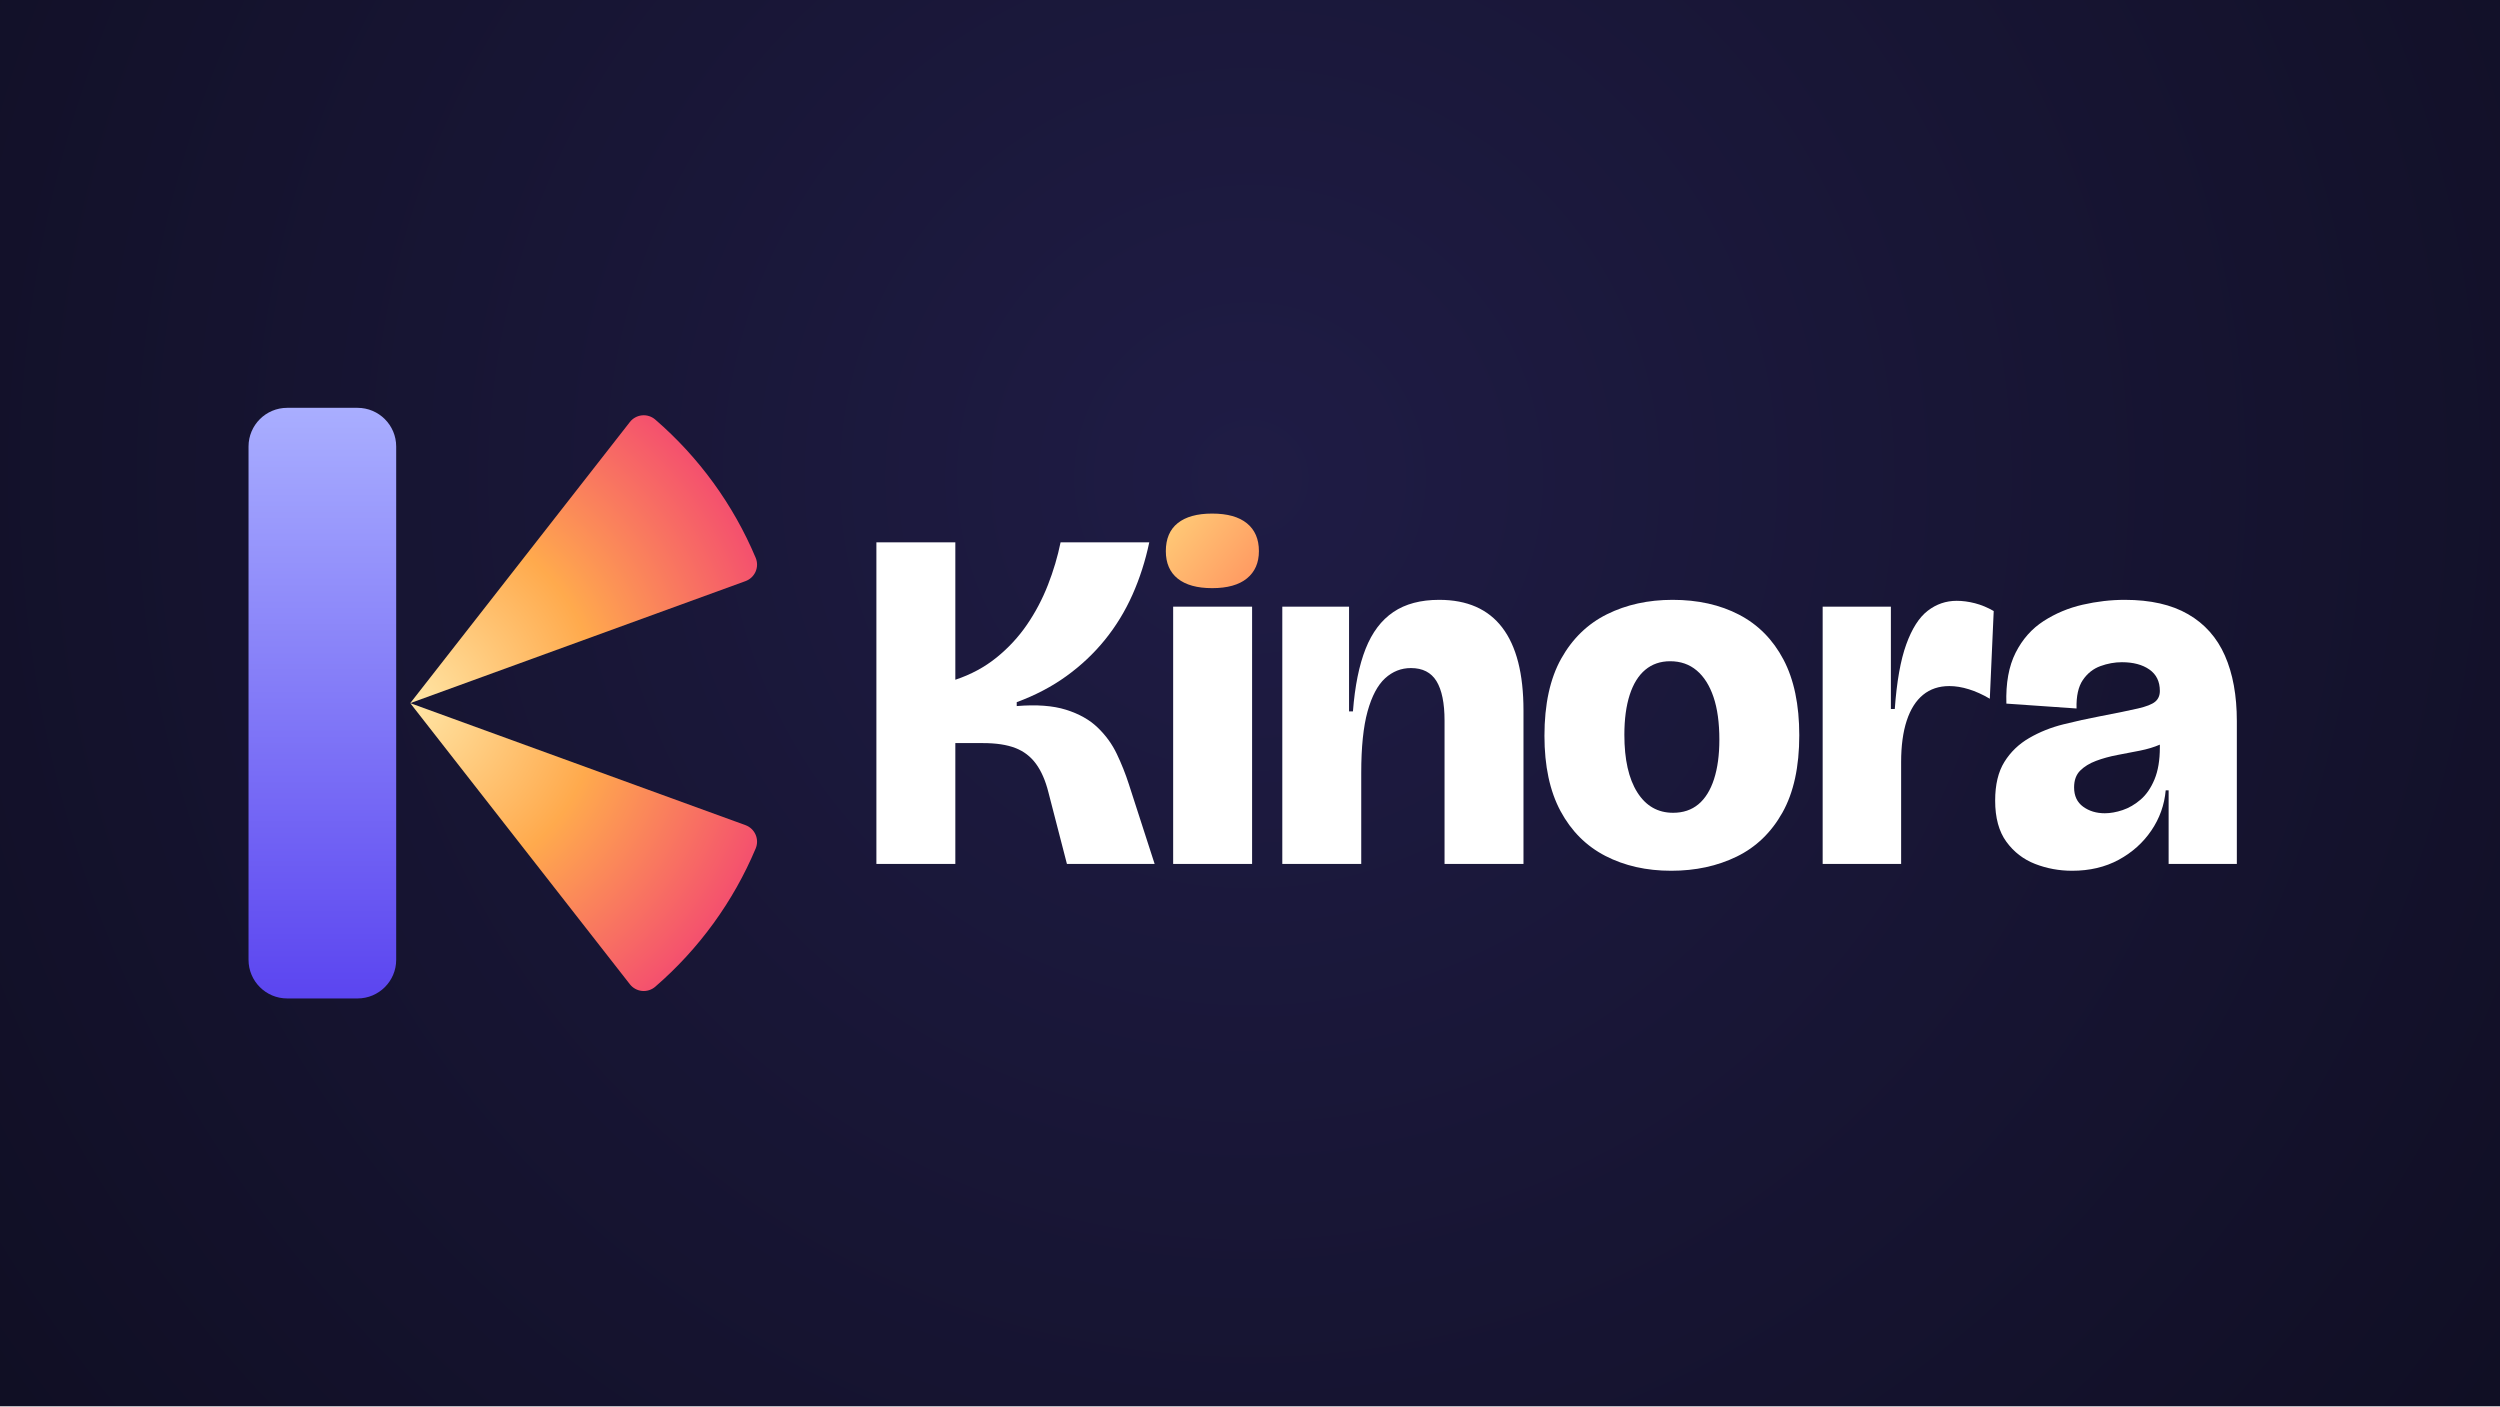
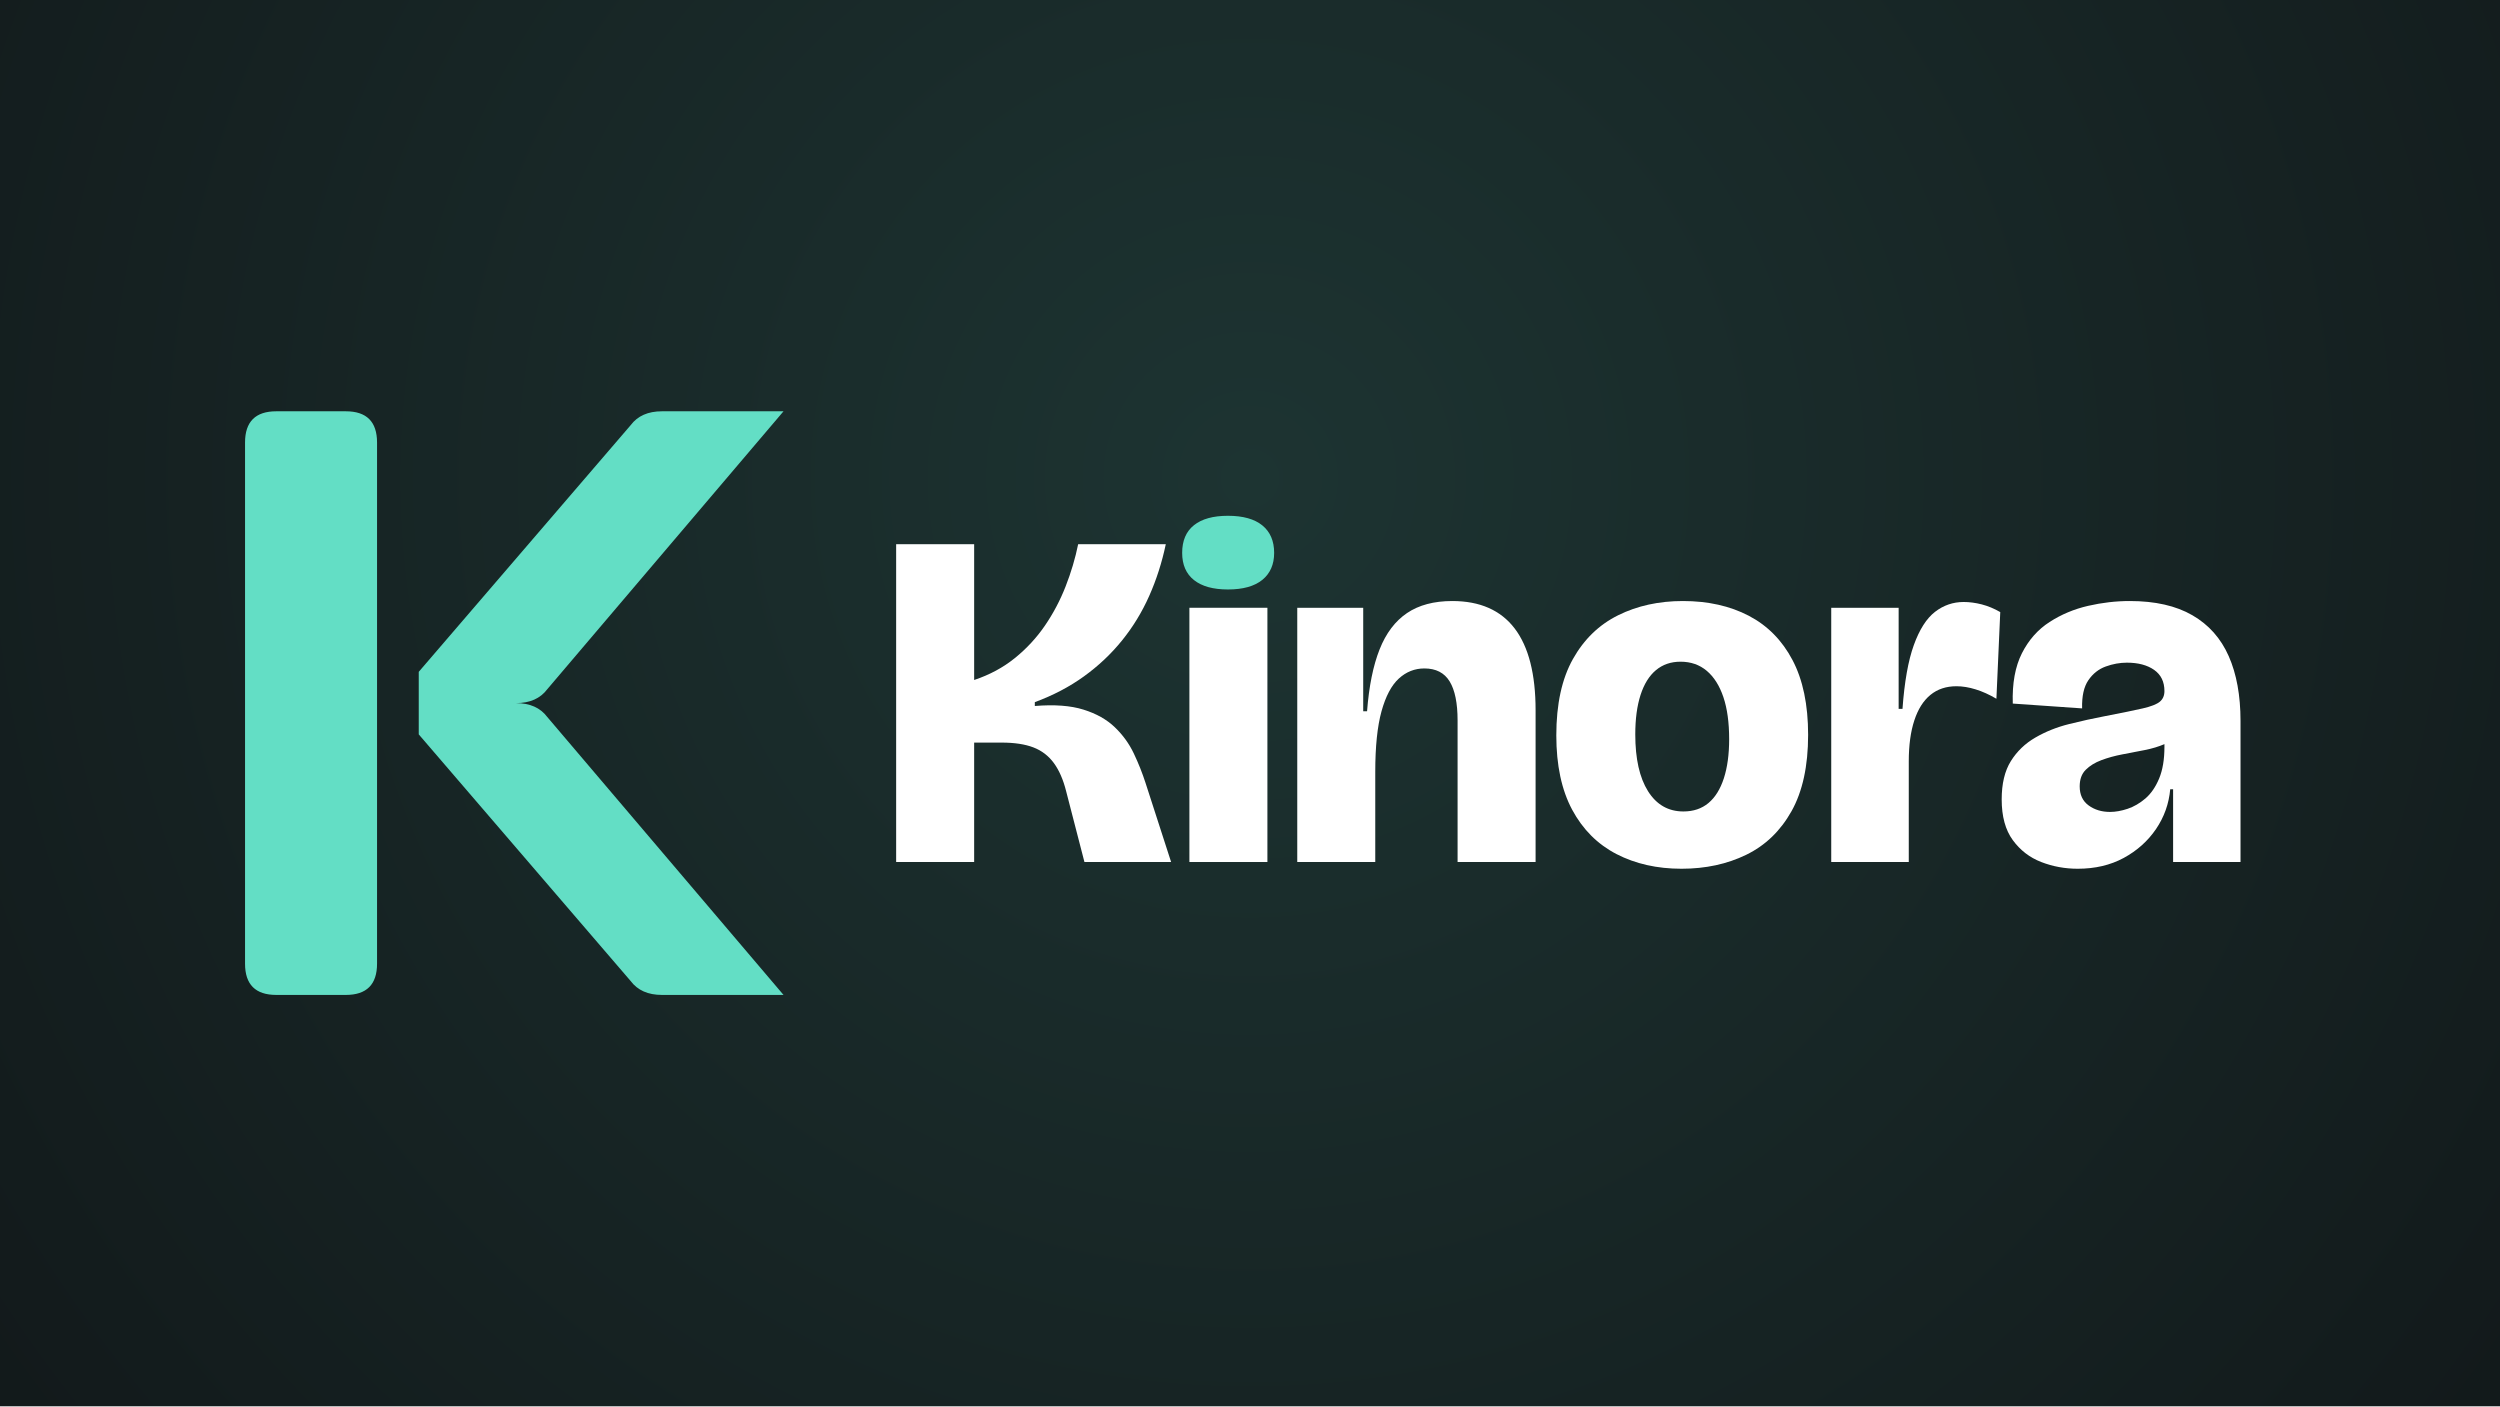
<svg xmlns="http://www.w3.org/2000/svg" width="320" height="180" viewBox="0 0 320 180" role="img" aria-label="Kinora">
  <defs>
    <radialGradient id="tvbg" gradientUnits="userSpaceOnUse" cx="160" cy="61.2" r="240">
-       <stop offset="0" stop-color="#1F1C45" />
-       <stop offset="1" stop-color="#0D0C1D" />
+       <stop offset="0" stop-color="#1D3432" />
+       <stop offset="1" stop-color="#101416" />
    </radialGradient>
  </defs>
  <rect width="320" height="180" fill="url(#tvbg)" />
-   <g transform="translate(22.74 43.13) scale(0.378)">
+   <g transform="translate(22.4 43.68) scale(0.373532)">
    <defs>
-       <linearGradient id="wmdm-stem" gradientUnits="userSpaceOnUse" x1="0" y1="88" x2="0" y2="424">
-         <stop offset="0" stop-color="#A9AEFF" />
-         <stop offset="1" stop-color="#5B45F0" />
-       </linearGradient>
-       <radialGradient id="wmdm-beam" gradientUnits="userSpaceOnUse" cx="200" cy="256" r="213.2">
-         <stop offset="0" stop-color="#FFE6A6" />
-         <stop offset="0.5" stop-color="#FFAA4D" />
-         <stop offset="1" stop-color="#F4506E" />
-       </radialGradient>
-       <linearGradient id="wmd-dot" gradientUnits="userSpaceOnUse" x1="331.16" y1="59.81" x2="369.77" y2="91.33">
-         <stop offset="0" stop-color="#FFD27A" />
-         <stop offset="1" stop-color="#FF8A5B" />
+       <linearGradient id="wmd-dot" gradientUnits="userSpaceOnUse" x1="341.67" y1="59.81" x2="380.28" y2="91.33">
+         <stop offset="0" stop-color="#63DEC5" />
+         <stop offset="1" stop-color="#63DEC5" />
      </linearGradient>
    </defs>
    <g transform="translate(24 24) scale(0.595238) translate(-108 -88)">
-       <path d="M130 88H170A22 22 0 0 1 192 110V402A22 22 0 0 1 170 424H130A22 22 0 0 1 108 402V110A22 22 0 0 1 130 88Z" fill="url(#wmdm-stem)" />
-       <path d="M200 256L390.71 186.59A10 10 0 0 0 396.51 173.31A213.2 213.2 0 0 0 339.36 94.66A10 10 0 0 0 324.95 96.07Z" fill="url(#wmdm-beam)" />
-       <path d="M200 256L390.71 325.41A10 10 0 0 1 396.51 338.69A213.2 213.2 0 0 1 339.36 417.34A10 10 0 0 1 324.95 415.93Z" fill="url(#wmdm-beam)" />
+       <path d="M126 88H166Q184 88 184 106V406Q184 424 166 424H126Q108 424 108 406V106Q108 88 126 88ZM208 238L330 96Q336 88 348 88H418L282 248Q276 256 264 256H208ZM208 274V256H264Q276 256 282 264L418 424H348Q336 424 330 416Z" fill="#63DEC5" />
    </g>
-     <path d="M236.61 178.45L236.61 69.55L263.34 69.55L263.34 116.08Q271.26 113.44 277.28 108.57Q283.31 103.7 287.6 97.43Q291.89 91.16 294.69 83.99Q297.5 76.81 298.98 69.55L329.01 69.55Q327.03 78.95 323.32 87.29Q319.61 95.62 314 102.55Q308.39 109.48 300.96 114.84Q293.54 120.2 284.13 123.67L284.13 124.99Q294.2 124.16 300.8 126.23Q307.4 128.29 311.52 132.25Q315.65 136.21 318.04 141.24Q320.43 146.27 322.08 151.39L330.83 178.45L301.13 178.45L294.86 154.19Q293.37 148.25 290.65 144.54Q287.93 140.83 283.64 139.18Q279.35 137.53 272.75 137.53L263.34 137.53L263.34 178.45Z" fill="#FFFFFF" />
-     <path d="M337.1 178.45L337.1 91.33L363.83 91.33L363.83 178.45Z" fill="#FFFFFF" />
-     <path d="M350.3 85.06Q342.71 85.06 338.66 81.84Q334.62 78.62 334.62 72.52Q334.62 66.25 338.66 63.03Q342.71 59.81 350.3 59.81Q358.05 59.81 362.09 63.11Q366.14 66.41 366.14 72.52Q366.14 78.46 362.09 81.76Q358.05 85.06 350.3 85.06Z" fill="url(#wmd-dot)" />
-     <path d="M374.06 178.45L374.06 129.11L374.06 91.33L396.66 91.33L396.66 126.8L397.98 126.8Q398.97 113.93 402.27 105.6Q405.57 97.27 411.68 93.14Q417.78 89.02 427.19 89.02Q441.38 89.02 448.55 98.42Q455.73 107.83 455.73 126.47L455.73 178.45L429 178.45L429 129.94Q429 121.03 426.28 116.57Q423.56 112.12 417.62 112.12Q412.67 112.12 408.87 115.58Q405.08 119.05 402.93 126.8Q400.79 134.56 400.79 147.59L400.79 178.45Z" fill="#FFFFFF" />
-     <path d="M505.73 180.76Q493.19 180.76 483.45 175.73Q473.72 170.69 468.27 160.55Q462.83 150.4 462.83 135.05Q462.83 119.05 468.52 108.9Q474.21 98.75 484.03 93.89Q493.85 89.02 506.22 89.02Q519.09 89.02 528.74 94.05Q538.4 99.08 543.76 109.23Q549.12 119.38 549.12 134.89Q549.12 150.89 543.43 161.04Q537.74 171.19 527.92 175.97Q518.1 180.76 505.73 180.76ZM506.39 161.13Q511.5 161.13 514.97 158.24Q518.43 155.35 520.25 149.74Q522.06 144.13 522.06 136.38Q522.06 127.79 520.08 121.94Q518.1 116.08 514.39 112.94Q510.68 109.81 505.4 109.81Q500.45 109.81 496.98 112.7Q493.52 115.58 491.7 121.19Q489.89 126.8 489.89 134.72Q489.89 147.26 494.26 154.19Q498.63 161.13 506.39 161.13Z" fill="#FFFFFF" />
-     <path d="M557.04 178.45L557.04 131.09L557.04 91.33L580.14 91.33L580.14 125.98L581.46 125.98Q582.45 112.12 585.34 104.12Q588.23 96.11 592.6 92.73Q596.97 89.35 602.42 89.35Q605.39 89.35 608.6 90.17Q611.82 91 614.96 92.81L613.64 122.51Q610.01 120.37 606.54 119.3Q603.08 118.22 599.94 118.22Q594.66 118.22 591.03 121.19Q587.4 124.16 585.5 129.94Q583.61 135.71 583.61 143.96L583.61 178.45Z" fill="#FFFFFF" />
-     <path d="M641.52 180.76Q634.92 180.76 628.98 178.45Q623.04 176.14 619.25 170.94Q615.45 165.74 615.45 157Q615.45 148.91 618.59 143.88Q621.72 138.85 627 135.8Q632.28 132.74 638.55 131.18Q644.82 129.61 650.93 128.45Q659.51 126.8 663.8 125.81Q668.09 124.82 669.65 123.5Q671.22 122.18 671.22 119.87Q671.22 115.09 667.67 112.61Q664.13 110.14 658.35 110.14Q654.72 110.14 651.09 111.46Q647.46 112.78 645.15 116.16Q642.84 119.54 643.01 125.81L619.25 124.16Q618.92 113.77 622.38 106.92Q625.85 100.07 631.87 96.2Q637.89 92.32 645.07 90.67Q652.25 89.02 659.34 89.02Q672.38 89.02 680.79 93.89Q689.21 98.75 693.25 107.91Q697.29 117.07 697.29 130.1L697.29 145.61Q697.29 151.06 697.29 156.59Q697.29 162.11 697.29 167.56Q697.29 173 697.29 178.45L674.19 178.45Q674.19 172.51 674.19 166.41Q674.19 160.3 674.19 153.53L673.2 153.53Q672.54 160.96 668.33 167.15Q664.13 173.33 657.28 177.05Q650.43 180.76 641.52 180.76ZM652.58 161.29Q655.38 161.29 658.6 160.22Q661.82 159.14 664.7 156.67Q667.59 154.19 669.41 149.82Q671.22 145.45 671.22 139.01L671.22 135.05L675.68 134.56Q674.36 136.7 671.3 138.02Q668.25 139.34 664.46 140.09Q660.66 140.83 656.78 141.57Q652.91 142.31 649.61 143.55Q646.31 144.79 644.24 146.85Q642.18 148.91 642.18 152.54Q642.18 156.83 645.23 159.06Q648.29 161.29 652.58 161.29Z" fill="#FFFFFF" />
+     <path d="M247.12 178.45L247.12 69.55L273.85 69.55L273.85 116.08Q281.77 113.44 287.8 108.57Q293.82 103.7 298.11 97.43Q302.4 91.16 305.2 83.99Q308.01 76.81 309.49 69.55L339.52 69.55Q337.54 78.95 333.83 87.29Q330.12 95.62 324.51 102.55Q318.9 109.48 311.47 114.84Q304.05 120.2 294.64 123.67L294.64 124.99Q304.71 124.16 311.31 126.23Q317.91 128.29 322.03 132.25Q326.16 136.21 328.55 141.24Q330.94 146.27 332.59 151.39L341.34 178.45L311.64 178.45L305.37 154.19Q303.88 148.25 301.16 144.54Q298.44 140.83 294.15 139.18Q289.86 137.53 283.26 137.53L273.85 137.53L273.85 178.45Z" fill="#FFFFFF" />
+     <path d="M347.61 178.45L347.61 91.33L374.34 91.33L374.34 178.45Z" fill="#FFFFFF" />
+     <path d="M360.81 85.06Q353.22 85.06 349.18 81.84Q345.13 78.62 345.13 72.52Q345.13 66.25 349.18 63.03Q353.22 59.81 360.81 59.81Q368.56 59.81 372.61 63.11Q376.65 66.41 376.65 72.52Q376.65 78.46 372.61 81.76Q368.56 85.06 360.81 85.06Z" fill="url(#wmd-dot)" />
+     <path d="M384.57 178.45L384.57 129.11L384.57 91.33L407.17 91.33L407.17 126.8L408.49 126.8Q409.48 113.93 412.78 105.6Q416.08 97.27 422.19 93.14Q428.29 89.02 437.7 89.02Q451.89 89.02 459.07 98.42Q466.24 107.83 466.24 126.47L466.24 178.45L439.51 178.45L439.51 129.94Q439.51 121.03 436.79 116.57Q434.07 112.12 428.13 112.12Q423.18 112.12 419.38 115.58Q415.59 119.05 413.44 126.8Q411.3 134.56 411.3 147.59L411.3 178.45Z" fill="#FFFFFF" />
+     <path d="M516.24 180.76Q503.7 180.76 493.96 175.73Q484.23 170.69 478.78 160.55Q473.34 150.4 473.34 135.05Q473.34 119.05 479.03 108.9Q484.72 98.75 494.54 93.89Q504.36 89.02 516.73 89.02Q529.6 89.02 539.26 94.05Q548.91 99.08 554.27 109.23Q559.63 119.38 559.63 134.89Q559.63 150.89 553.94 161.04Q548.25 171.19 538.43 175.97Q528.61 180.76 516.24 180.76ZM516.9 161.13Q522.01 161.13 525.48 158.24Q528.94 155.35 530.76 149.74Q532.57 144.13 532.57 136.38Q532.57 127.79 530.59 121.94Q528.61 116.08 524.9 112.94Q521.19 109.81 515.91 109.81Q510.96 109.81 507.49 112.7Q504.03 115.58 502.21 121.19Q500.4 126.8 500.4 134.72Q500.4 147.26 504.77 154.19Q509.14 161.13 516.9 161.13Z" fill="#FFFFFF" />
+     <path d="M567.55 178.45L567.55 131.09L567.55 91.33L590.65 91.33L590.65 125.98L591.97 125.98Q592.96 112.12 595.85 104.12Q598.74 96.11 603.11 92.73Q607.48 89.35 612.93 89.35Q615.9 89.35 619.12 90.17Q622.33 91 625.47 92.81L624.15 122.51Q620.52 120.37 617.05 119.3Q613.59 118.22 610.45 118.22Q605.17 118.22 601.54 121.19Q597.91 124.16 596.02 129.94Q594.12 135.71 594.12 143.96L594.12 178.45Z" fill="#FFFFFF" />
+     <path d="M652.03 180.76Q645.43 180.76 639.49 178.45Q633.55 176.14 629.76 170.94Q625.96 165.74 625.96 157Q625.96 148.91 629.1 143.88Q632.23 138.85 637.51 135.8Q642.79 132.74 649.06 131.18Q655.33 129.61 661.44 128.45Q670.02 126.8 674.31 125.81Q678.6 124.82 680.17 123.5Q681.73 122.18 681.73 119.87Q681.73 115.09 678.19 112.61Q674.64 110.14 668.86 110.14Q665.23 110.14 661.6 111.46Q657.97 112.78 655.66 116.16Q653.35 119.54 653.52 125.81L629.76 124.16Q629.43 113.77 632.89 106.92Q636.36 100.07 642.38 96.2Q648.4 92.32 655.58 90.67Q662.76 89.02 669.85 89.02Q682.89 89.02 691.3 93.89Q699.72 98.75 703.76 107.91Q707.8 117.07 707.8 130.1L707.8 145.61Q707.8 151.06 707.8 156.59Q707.8 162.11 707.8 167.56Q707.8 173 707.8 178.45L684.7 178.45Q684.7 172.51 684.7 166.41Q684.7 160.3 684.7 153.53L683.71 153.53Q683.05 160.96 678.85 167.15Q674.64 173.33 667.79 177.05Q660.94 180.76 652.03 180.76ZM663.09 161.29Q665.89 161.29 669.11 160.22Q672.33 159.14 675.22 156.67Q678.1 154.19 679.92 149.82Q681.73 145.45 681.73 139.01L681.73 135.05L686.19 134.56Q684.87 136.7 681.82 138.02Q678.76 139.34 674.97 140.09Q671.17 140.83 667.3 141.57Q663.42 142.31 660.12 143.55Q656.82 144.79 654.76 146.85Q652.69 148.91 652.69 152.54Q652.69 156.83 655.75 159.06Q658.8 161.29 663.09 161.29Z" fill="#FFFFFF" />
  </g>
</svg>
